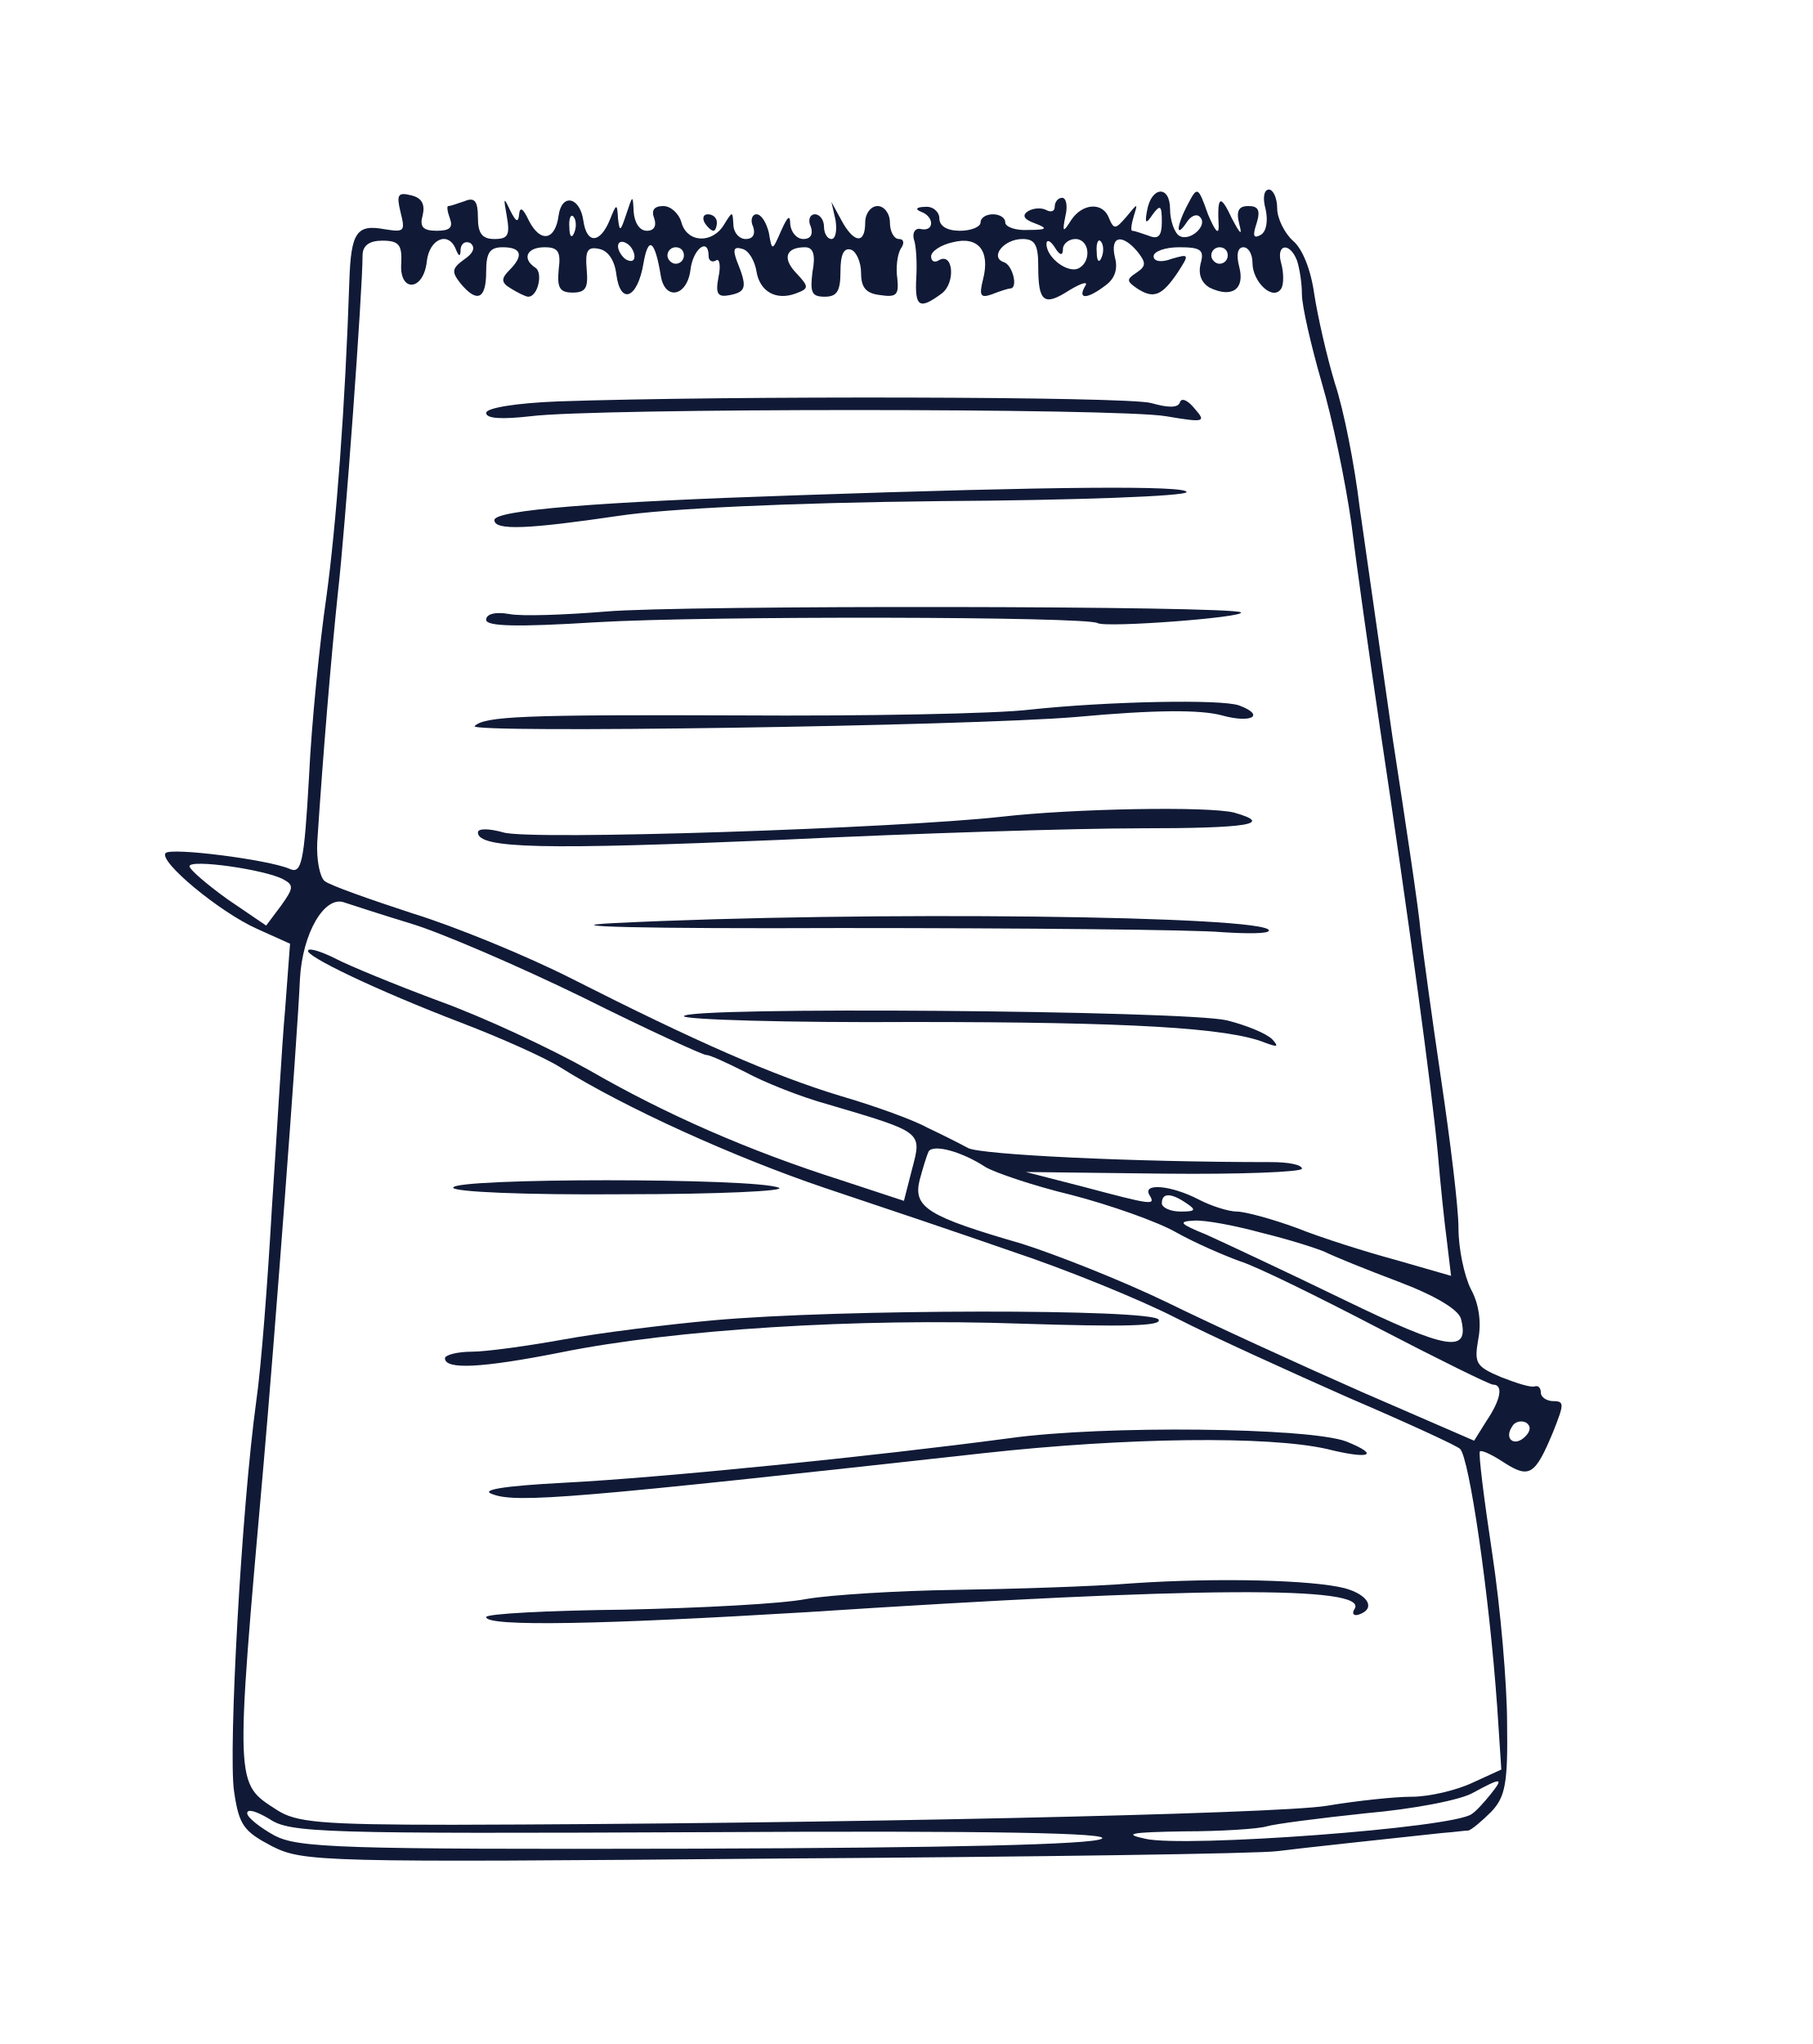
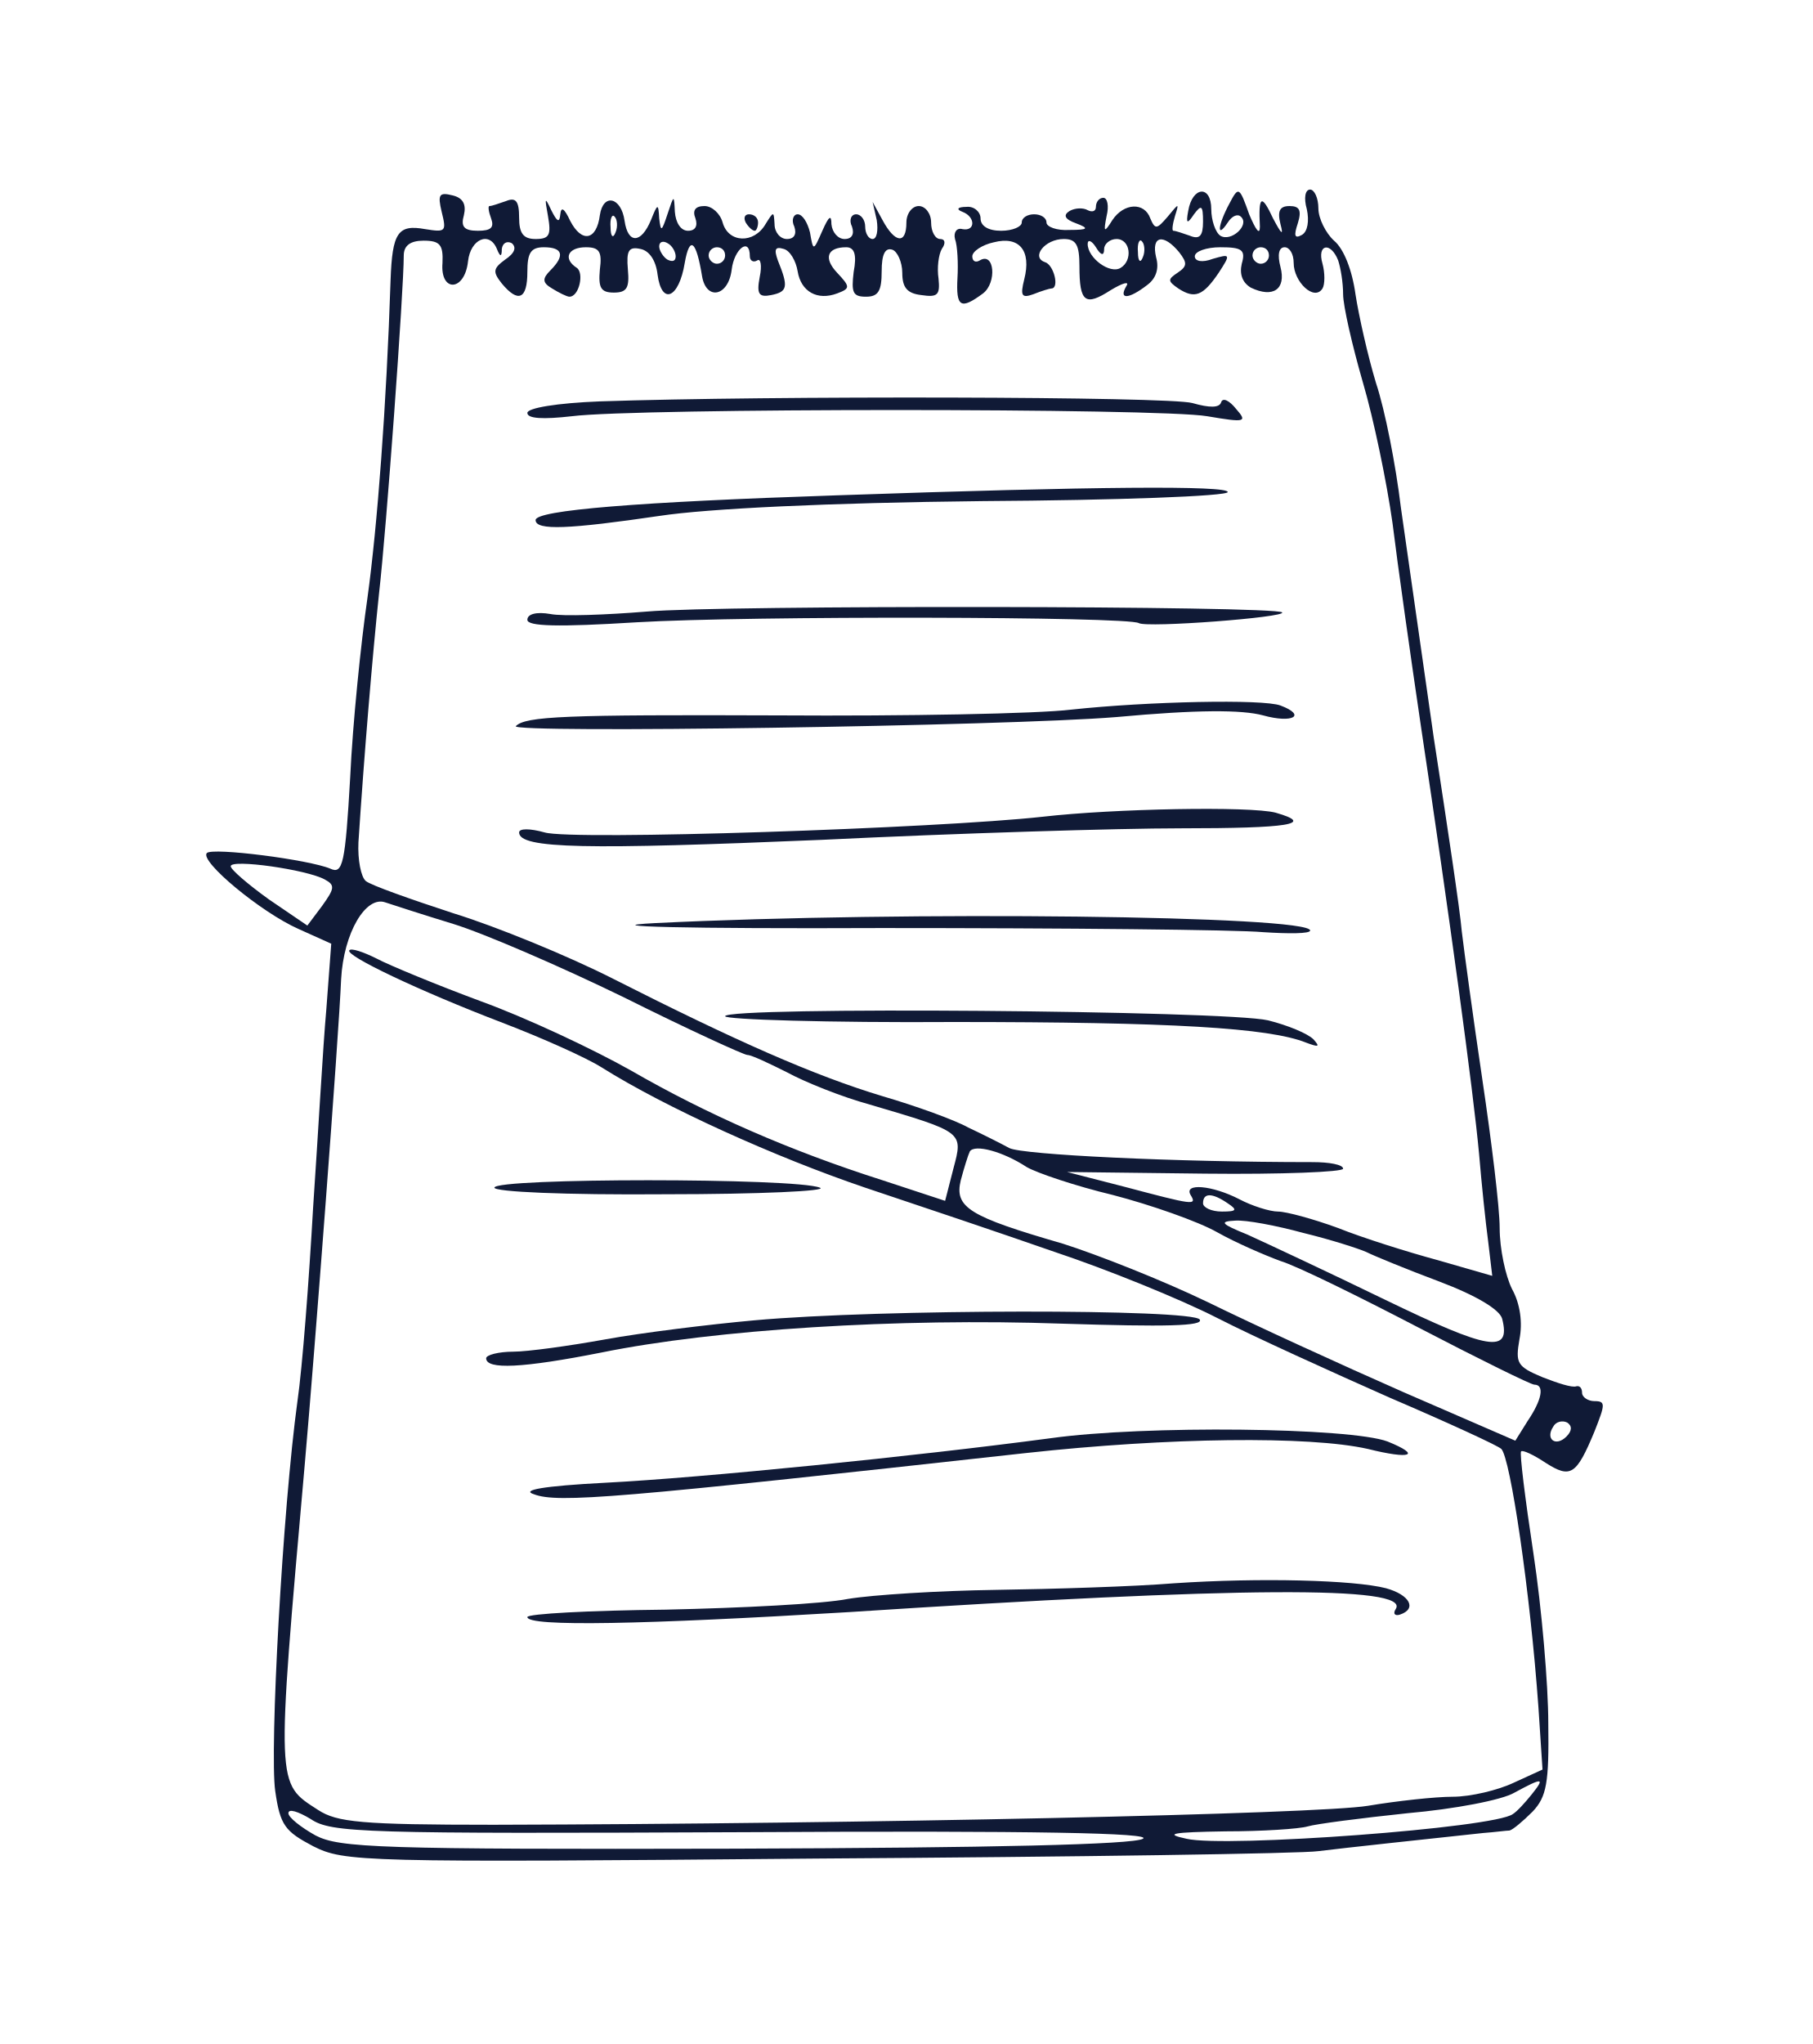
- <svg xmlns="http://www.w3.org/2000/svg" version="1.0" width="220pt" height="248pt" viewBox="0 0 220 248" preserveAspectRatio="xMidYMid meet">
+ <svg xmlns="http://www.w3.org/2000/svg" version="1.0" width="220pt" height="248pt" viewBox="-5 0 220 248" preserveAspectRatio="xMidYMid meet">
  <g transform="translate(0,248) scale(0.1,-0.1)" fill="#101a36" stroke="none">
    <path d="M486 2223 c6 -24 5 -25 -20 -21 -33 6 -40 -4 -42 -62 -5 -152 -16 -298 -28 -385 -8 -55 -18 -153 -21 -218 -6 -105 -9 -118 -24 -111 -26 11 -143 26 -150 19 -9 -10 66 -72 111 -92 l40 -18 -6 -80 c-4 -44 -10 -152 -16 -240 -5 -88 -13 -194 -19 -235 -18 -131 -34 -424 -27 -473 6 -42 12 -49 46 -67 38 -19 56 -20 612 -15 315 2 589 6 608 9 32 4 135 15 200 22 14 1 28 3 32 3 4 1 16 11 28 23 17 18 20 35 19 107 0 47 -8 140 -18 206 -10 66 -17 122 -15 124 2 2 15 -4 30 -14 30 -19 37 -15 59 38 13 33 14 37 0 37 -8 0 -15 5 -15 10 0 6 -3 9 -7 8 -5 -2 -23 4 -41 11 -31 13 -33 17 -28 46 4 20 1 43 -9 61 -8 16 -15 49 -15 74 0 25 -10 106 -21 180 -11 74 -22 155 -25 180 -2 25 -18 131 -34 235 -15 105 -33 231 -40 280 -6 50 -19 117 -30 150 -10 33 -21 82 -25 108 -4 29 -14 55 -26 65 -10 9 -19 27 -19 39 0 13 -5 23 -10 23 -6 0 -8 -10 -4 -24 3 -14 1 -27 -6 -31 -9 -5 -10 -1 -5 14 5 16 2 21 -10 21 -12 0 -15 -6 -11 -22 4 -15 1 -12 -9 7 -14 30 -18 28 -16 -10 0 -11 -5 -4 -13 15 -12 34 -13 34 -24 13 -14 -26 -16 -44 -2 -23 5 8 12 11 16 7 11 -10 -12 -31 -25 -23 -6 4 -11 19 -11 32 0 30 -23 28 -28 -2 -3 -16 -1 -16 7 -4 9 12 11 11 11 -9 0 -17 -4 -22 -16 -17 -9 3 -17 6 -20 6 -2 0 -1 8 2 18 5 16 5 16 -9 -1 -13 -15 -15 -16 -21 -2 -7 20 -32 19 -46 -2 -10 -16 -11 -15 -7 5 3 12 1 22 -4 22 -5 0 -9 -5 -9 -11 0 -5 -4 -7 -10 -4 -5 3 -15 3 -22 -1 -8 -5 -6 -10 8 -15 16 -6 15 -8 -8 -8 -16 -1 -28 4 -28 9 0 6 -7 10 -15 10 -8 0 -15 -4 -15 -10 0 -5 -11 -10 -25 -10 -16 0 -25 6 -25 15 0 8 -8 15 -17 14 -11 0 -13 -3 -5 -6 16 -6 16 -24 0 -21 -7 2 -11 -4 -9 -12 3 -8 4 -30 3 -47 -2 -36 4 -39 31 -19 17 13 14 51 -4 40 -5 -3 -9 -1 -9 5 0 6 12 14 26 17 31 8 46 -10 37 -45 -5 -20 -3 -23 11 -18 10 4 20 7 22 7 10 0 3 29 -8 32 -17 6 0 28 23 28 15 0 19 -7 19 -33 0 -44 7 -49 38 -29 15 9 23 11 19 5 -10 -17 3 -16 25 1 11 8 15 20 11 34 -6 26 9 29 28 6 10 -13 10 -17 -2 -25 -12 -8 -12 -10 1 -19 20 -13 30 -9 49 19 15 23 14 23 -7 17 -13 -5 -22 -3 -22 3 0 6 14 11 31 11 26 0 31 -3 26 -20 -3 -13 1 -23 11 -29 27 -13 43 -2 36 25 -4 15 -2 24 5 24 6 0 11 -8 11 -19 0 -23 25 -47 35 -31 3 5 3 19 0 30 -7 24 10 27 19 4 3 -9 6 -27 6 -41 0 -14 11 -62 24 -107 13 -44 29 -121 36 -171 6 -49 22 -162 35 -250 34 -226 63 -439 70 -515 3 -36 8 -84 11 -106 l5 -42 -66 19 c-37 10 -91 27 -121 39 -30 11 -63 20 -73 20 -10 0 -32 7 -47 15 -33 17 -68 20 -59 5 8 -13 3 -12 -80 10 l-70 18 168 -2 c92 -1 167 2 167 6 0 5 -17 8 -37 8 -170 0 -352 9 -368 17 -11 6 -33 17 -50 25 -16 9 -63 26 -104 38 -83 25 -178 67 -326 142 -55 28 -143 64 -195 80 -52 17 -100 34 -106 39 -6 5 -10 26 -9 47 7 107 17 226 25 302 9 78 30 368 30 410 0 12 8 18 24 18 20 0 24 -5 23 -27 -3 -36 27 -35 31 2 3 27 26 37 35 15 4 -10 6 -10 6 0 1 7 6 10 12 7 6 -5 4 -12 -8 -20 -15 -11 -15 -15 -4 -29 20 -24 31 -19 31 14 0 23 4 30 20 30 23 0 26 -10 8 -28 -10 -10 -10 -15 2 -22 8 -5 18 -10 21 -10 12 0 18 29 9 35 -17 11 -11 25 11 25 16 0 20 -5 17 -27 -2 -22 1 -28 17 -28 16 0 19 6 17 28 -2 23 1 28 15 25 11 -2 19 -14 21 -31 5 -38 26 -29 33 14 6 34 14 27 21 -16 5 -30 32 -25 36 8 3 25 22 40 22 16 0 -5 4 -8 9 -5 4 3 6 -6 3 -20 -4 -21 -1 -25 14 -22 20 4 21 10 8 42 -5 14 -3 17 7 14 8 -2 15 -15 17 -27 4 -25 24 -36 48 -27 16 6 16 8 0 25 -17 18 -12 31 11 31 10 0 13 -9 9 -30 -3 -25 -1 -30 15 -30 15 0 19 7 19 31 0 20 4 29 13 26 6 -2 12 -15 12 -28 0 -18 6 -25 23 -27 20 -3 23 0 21 20 -2 13 0 29 4 36 5 7 4 12 -2 12 -6 0 -11 9 -11 20 0 11 -7 20 -15 20 -8 0 -15 -9 -15 -20 0 -27 -14 -25 -29 3 l-12 22 5 -22 c2 -13 0 -23 -5 -23 -5 0 -9 7 -9 15 0 8 -5 15 -11 15 -6 0 -9 -7 -5 -15 3 -9 0 -15 -9 -15 -8 0 -15 8 -16 18 0 12 -3 10 -11 -8 -11 -25 -11 -25 -15 -2 -3 12 -9 22 -15 22 -5 0 -8 -7 -4 -15 3 -9 0 -15 -9 -15 -8 0 -15 8 -15 18 -1 16 -1 16 -11 0 -14 -24 -45 -23 -52 2 -3 11 -13 20 -22 20 -11 0 -15 -5 -11 -15 3 -9 0 -15 -9 -15 -9 0 -15 10 -16 23 -1 21 -1 21 -9 -3 -7 -21 -8 -22 -10 -5 -1 19 -2 18 -10 -2 -12 -29 -28 -29 -32 -1 -4 29 -26 34 -30 7 -4 -31 -22 -34 -36 -7 -7 15 -11 18 -12 8 -1 -11 -4 -9 -11 5 -8 17 -8 15 -4 -7 4 -23 2 -28 -15 -28 -15 0 -20 7 -20 26 0 20 -4 25 -16 20 -9 -3 -17 -6 -20 -6 -2 0 -1 -7 2 -15 4 -11 0 -15 -16 -15 -17 0 -21 5 -17 19 3 13 -1 21 -14 24 -16 4 -18 1 -13 -20z m211 -25 c-3 -8 -6 -5 -6 6 -1 11 2 17 5 13 3 -3 4 -12 1 -19z m73 -29 c0 -6 -4 -7 -10 -4 -5 3 -10 11 -10 16 0 6 5 7 10 4 6 -3 10 -11 10 -16z m520 9 c0 6 7 12 15 12 17 0 20 -26 5 -35 -13 -8 -40 12 -40 29 0 6 5 4 10 -4 6 -10 10 -11 10 -2z m47 -10 c-3 -8 -6 -5 -6 6 -1 11 2 17 5 13 3 -3 4 -12 1 -19z m-507 2 c0 -5 -4 -10 -10 -10 -5 0 -10 5 -10 10 0 6 5 10 10 10 6 0 10 -4 10 -10z m660 0 c0 -5 -4 -10 -10 -10 -5 0 -10 5 -10 10 0 6 5 10 10 10 6 0 10 -4 10 -10z m-1146 -757 c13 -7 12 -11 -3 -32 l-18 -24 -47 32 c-25 18 -46 36 -46 40 0 9 92 -4 114 -16z m156 -54 c36 -11 129 -51 207 -89 78 -39 146 -70 150 -70 5 0 26 -10 48 -21 22 -12 67 -30 100 -39 115 -34 114 -33 102 -78 l-10 -39 -76 25 c-113 36 -213 80 -305 133 -46 26 -127 64 -182 84 -54 20 -112 44 -127 52 -16 8 -31 13 -33 10 -6 -6 84 -49 186 -88 47 -18 101 -42 120 -54 78 -49 211 -109 320 -146 63 -21 167 -56 230 -78 63 -21 152 -57 197 -80 45 -23 140 -66 210 -97 70 -30 131 -58 135 -62 11 -11 35 -173 45 -313 l5 -76 -35 -16 c-19 -9 -52 -17 -74 -17 -21 0 -67 -5 -103 -11 -60 -10 -614 -22 -1061 -23 -161 0 -190 3 -213 18 -51 33 -51 25 -16 421 12 136 41 516 44 587 3 56 30 102 54 93 9 -3 46 -15 82 -26z m696 -295 c12 -7 59 -23 105 -34 46 -12 103 -32 126 -45 23 -13 58 -28 77 -35 20 -6 95 -43 168 -81 73 -38 136 -69 140 -69 13 0 9 -19 -8 -44 l-15 -24 -136 59 c-75 33 -182 82 -237 109 -56 27 -135 58 -176 71 -114 33 -132 44 -124 77 4 15 9 31 11 35 6 9 40 0 69 -19z m244 -44 c12 -8 11 -10 -7 -10 -13 0 -23 5 -23 10 0 13 11 13 30 0z m92 -36 c33 -8 67 -19 76 -23 10 -5 49 -21 89 -36 45 -17 73 -34 76 -45 11 -43 -16 -38 -142 23 -70 34 -145 69 -167 79 -32 13 -35 16 -15 17 13 1 50 -6 83 -15z m319 -247 c-13 -13 -26 -3 -16 12 3 6 11 8 17 5 6 -4 6 -10 -1 -17z m-42 -434 c-8 -10 -18 -21 -23 -24 -22 -17 -349 -41 -396 -30 -28 6 -18 8 47 9 45 0 90 3 100 6 10 3 64 10 121 16 57 5 115 16 130 25 35 19 37 18 21 -2z m-954 -46 c353 2 495 -1 482 -8 -12 -7 -183 -11 -495 -12 -433 -1 -480 1 -509 16 -18 10 -33 22 -33 27 0 6 12 2 27 -7 25 -17 63 -18 528 -16z" />
    <path d="M550 1039 c0 -5 84 -9 208 -8 114 0 198 4 187 8 -29 12 -395 12 -395 0z" />
    <path d="M865 878 c-55 -5 -136 -15 -180 -23 -44 -8 -95 -15 -112 -15 -18 0 -33 -4 -33 -8 0 -14 44 -12 140 7 138 28 360 42 559 35 126 -4 172 -3 167 5 -9 13 -387 13 -541 -1z" />
    <path d="M1225 735 c-165 -22 -423 -48 -540 -54 -77 -4 -103 -9 -87 -14 29 -11 100 -5 597 50 173 19 344 21 415 5 52 -13 66 -8 24 9 -45 17 -295 20 -409 4z" />
    <path d="M1375 559 c-49 -4 -147 -7 -216 -8 -70 -1 -150 -6 -180 -11 -30 -6 -129 -11 -221 -13 -93 -1 -168 -5 -168 -9 0 -12 142 -9 390 6 475 31 681 32 664 4 -4 -6 -1 -9 5 -7 21 7 12 24 -17 32 -39 10 -153 13 -257 6z" />
    <path d="M855 2210 c3 -5 8 -10 11 -10 2 0 4 5 4 10 0 6 -5 10 -11 10 -5 0 -7 -4 -4 -10z" />
    <path d="M678 1993 c-52 -2 -88 -8 -88 -14 0 -7 19 -8 54 -4 79 10 713 10 771 0 47 -8 49 -7 35 9 -8 10 -16 14 -18 8 -2 -7 -14 -7 -35 -1 -29 8 -514 9 -719 2z" />
    <path d="M965 1879 c-241 -8 -365 -18 -365 -30 0 -13 41 -11 150 5 59 9 206 16 392 18 164 1 298 6 298 11 0 8 -159 7 -475 -4z" />
    <path d="M735 1738 c-49 -4 -102 -6 -117 -3 -17 3 -28 0 -28 -7 0 -8 37 -9 133 -3 136 8 596 7 609 -1 10 -6 180 7 174 13 -8 8 -680 9 -771 1z" />
    <path d="M1250 1619 c-41 -5 -201 -8 -355 -7 -260 1 -307 -1 -319 -13 -9 -9 596 0 729 11 98 9 152 9 178 2 36 -10 53 0 21 12 -21 8 -161 5 -254 -5z" />
    <path d="M1215 1489 c-127 -14 -571 -29 -604 -19 -18 5 -31 5 -31 0 0 -20 82 -21 367 -9 164 8 360 14 436 14 131 0 164 5 115 19 -31 8 -196 5 -283 -5z" />
    <path d="M745 1360 c-77 -4 36 -7 275 -6 223 0 431 -2 463 -5 31 -2 57 -2 57 2 0 18 -490 24 -795 9z" />
    <path d="M830 1247 c0 -4 125 -8 278 -7 263 0 382 -7 427 -25 16 -6 17 -5 9 4 -7 7 -31 17 -55 23 -51 12 -659 17 -659 5z" />
  </g>
</svg>
